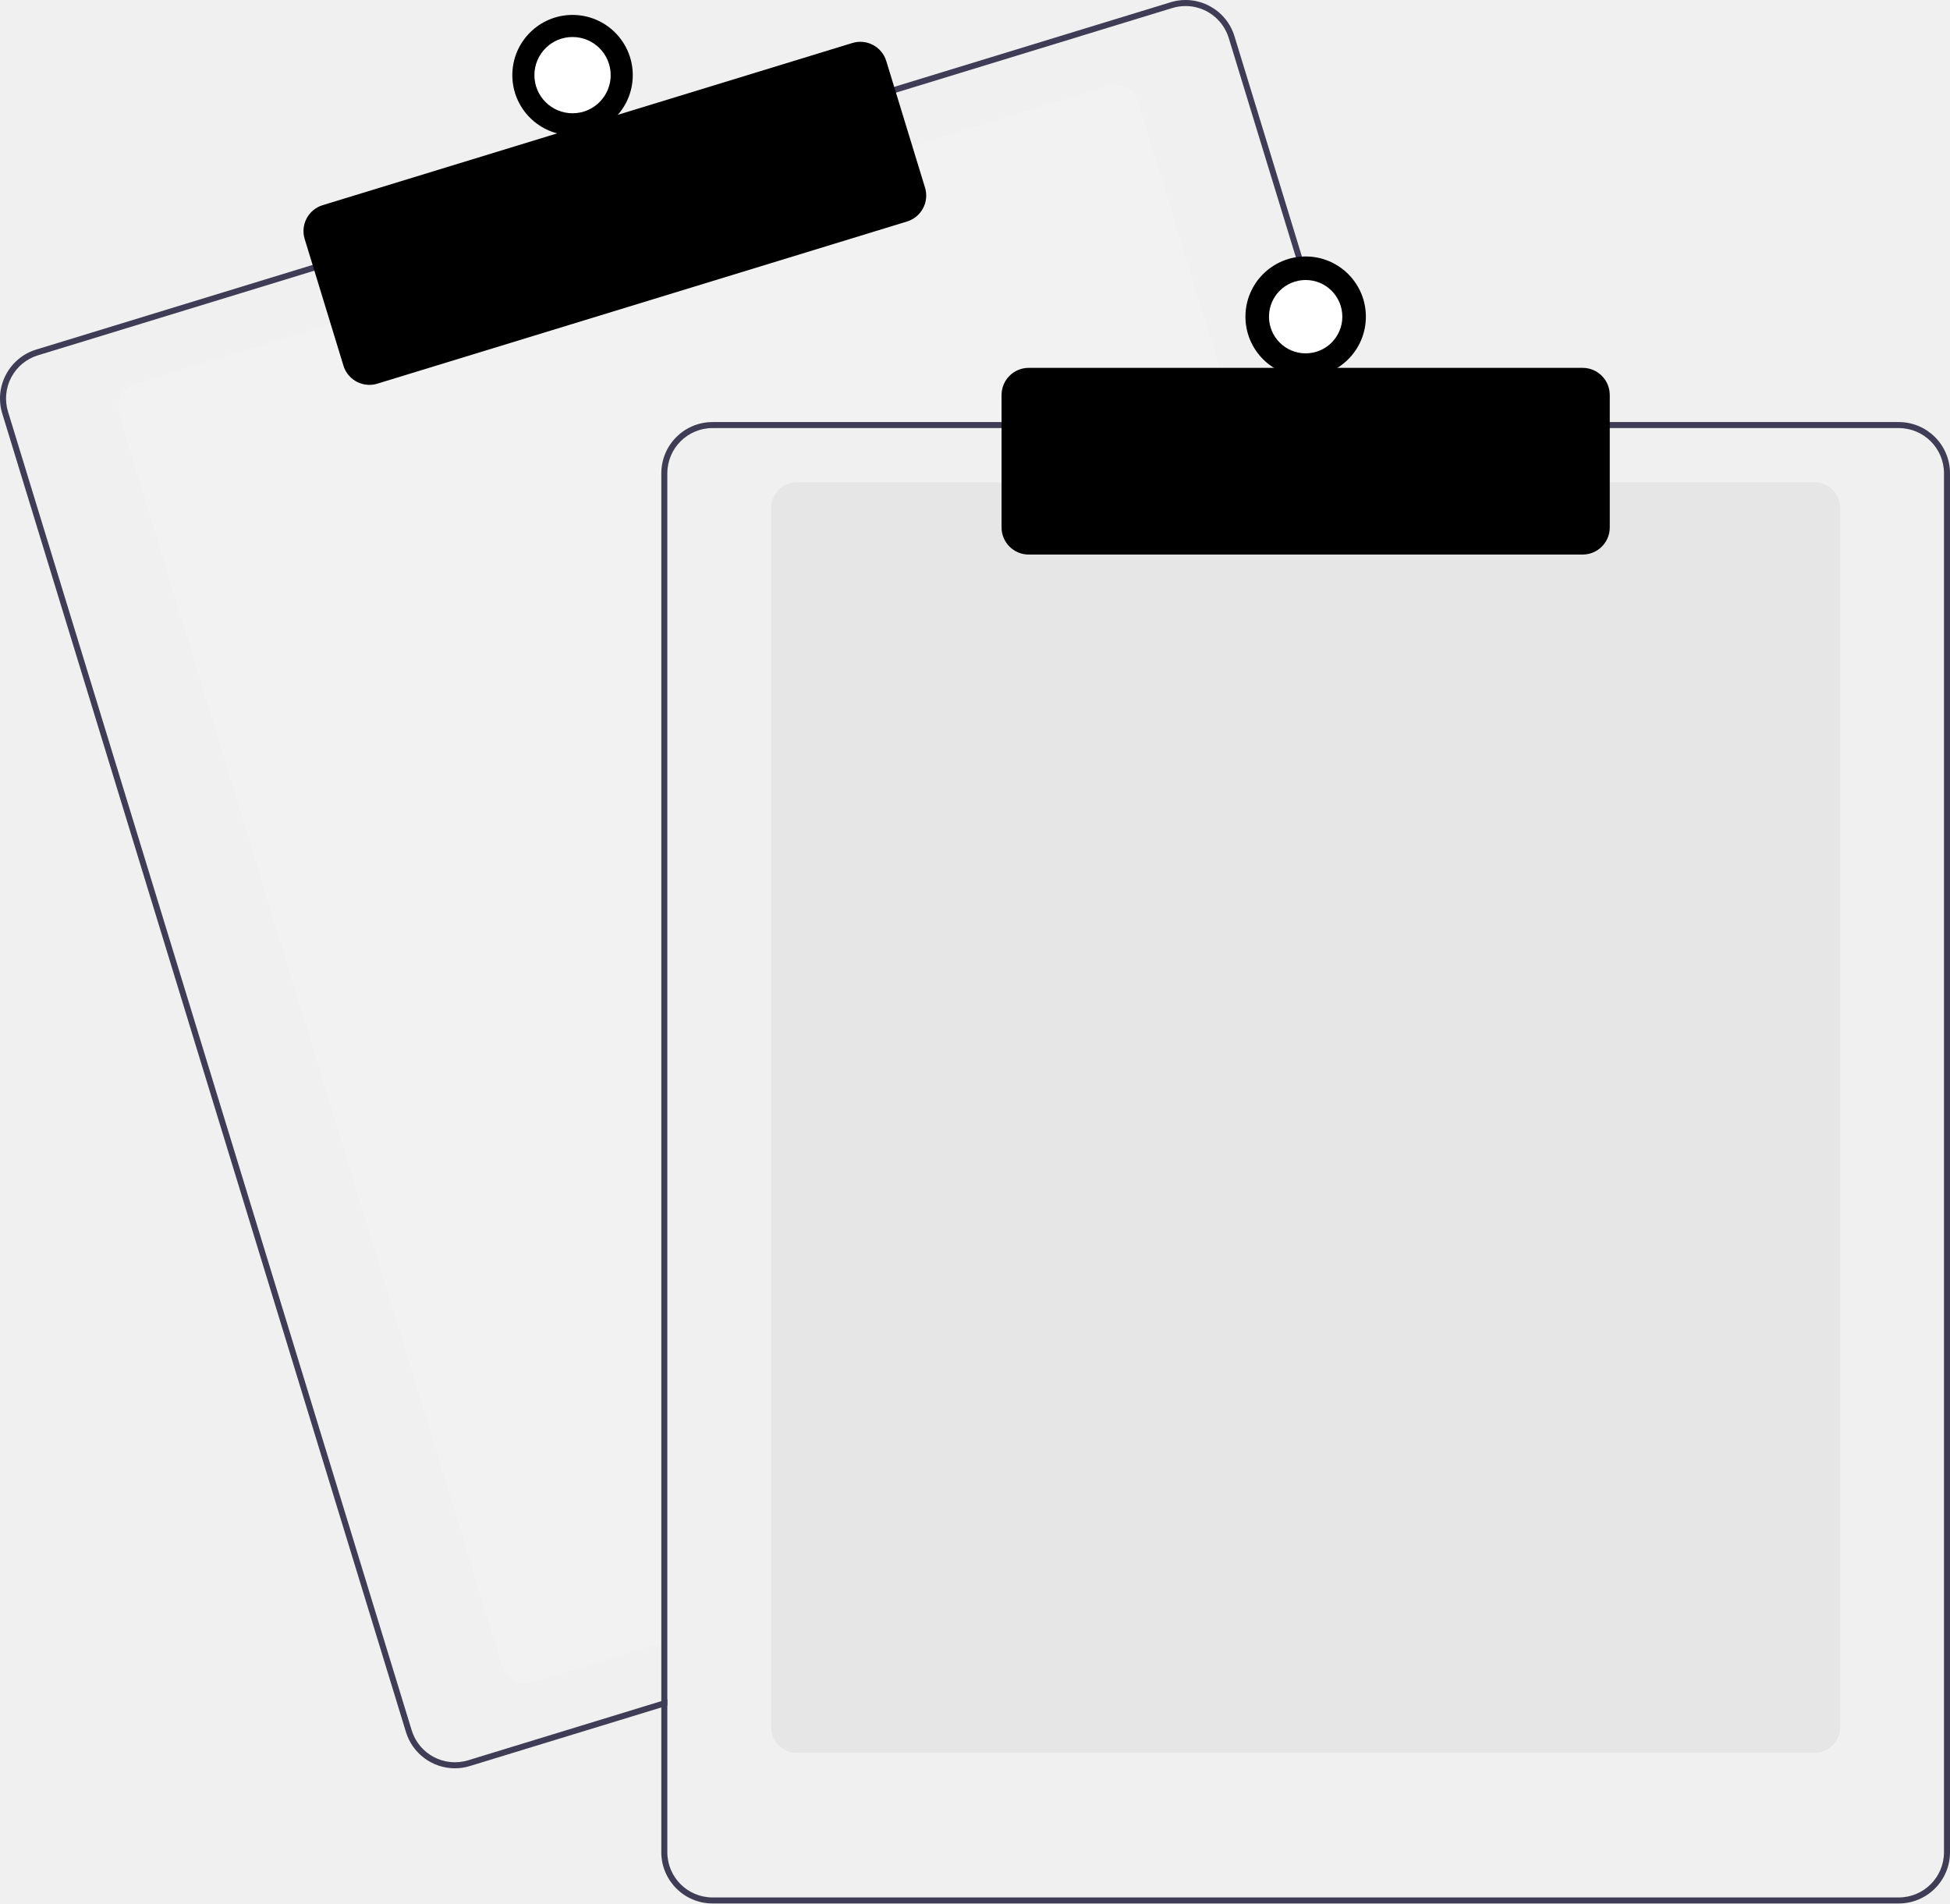
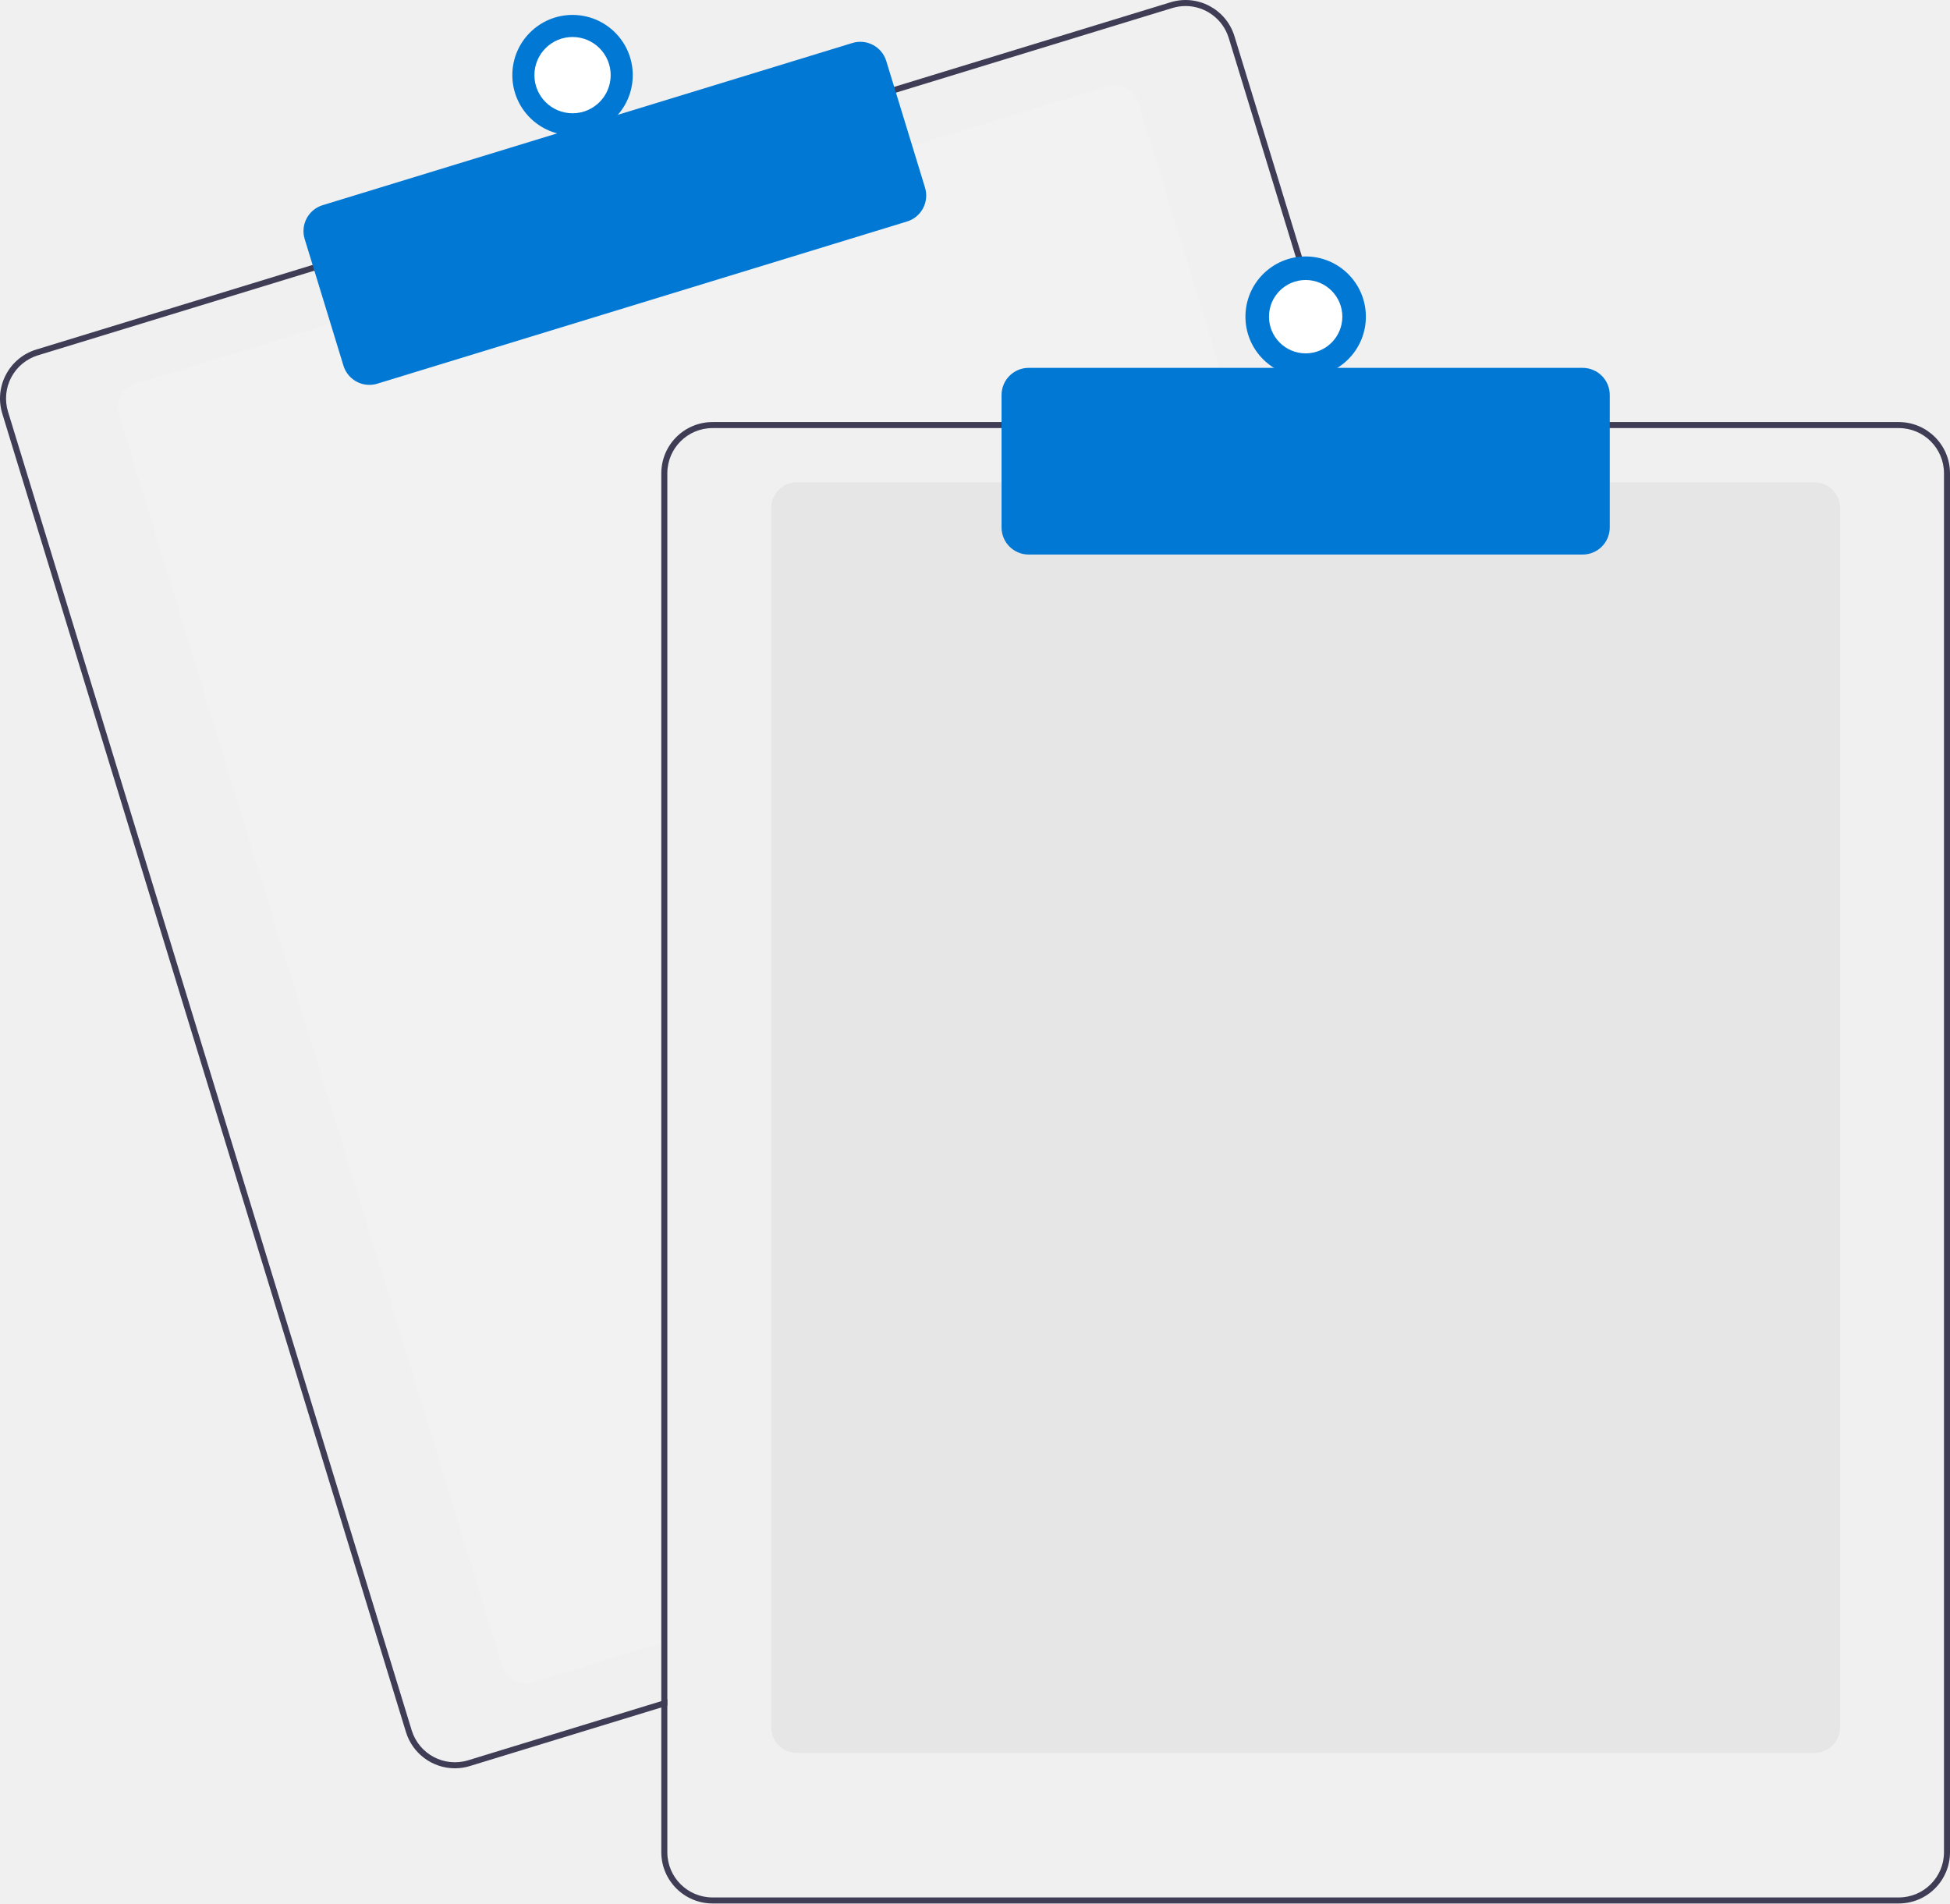
<svg xmlns="http://www.w3.org/2000/svg" id="b21613c9-2bf0-4d37-bef0-3b193d34fc5d" data-name="Layer 1" viewBox="0 0 647.636 632.174">
  <path d="M687.328,276.087H512.818a15.018,15.018,0,0,0-15,15v387.85l-2,.61-42.81,13.11a8.007,8.007,0,0,1-9.99-5.31L315.678,271.397a8.003,8.003,0,0,1,5.31-9.99l65.97-20.2,191.25-58.54,65.97-20.2a7.989,7.989,0,0,1,9.99,5.3l32.55,106.32Z" transform="translate(-276.1819 -133.9131)" fill="#f2f2f2" />
  <path d="M725.408,274.087l-39.23-128.14a16.994,16.994,0,0,0-21.23-11.28l-92.75,28.39L380.958,221.607l-92.75,28.4a17.015,17.015,0,0,0-11.28,21.23l134.08,437.93a17.027,17.027,0,0,0,16.26,12.03,16.789,16.789,0,0,0,4.97-.75l63.58-19.46,2-.62v-2.09l-2,.61-64.17,19.65a15.015,15.015,0,0,1-18.73-9.95l-134.07-437.94a14.979,14.979,0,0,1,9.95-18.73l92.75-28.4,191.24-58.54,92.75-28.4a15.156,15.156,0,0,1,4.41-.66,15.015,15.015,0,0,1,14.32,10.61l39.05,127.56.62,2h2.08Z" transform="translate(-276.1819 -133.9131)" fill="#3f3d56" />
-   <path d="M398.863,261.734a9.016,9.016,0,0,1-8.611-6.367l-12.88-42.072a8.999,8.999,0,0,1,5.971-11.24l175.939-53.864a9.009,9.009,0,0,1,11.241,5.971l12.88,42.072a9.01,9.01,0,0,1-5.971,11.241L401.492,261.339A8.976,8.976,0,0,1,398.863,261.734Z" transform="translate(-276.1819 -133.9131)" fill="currentColor" />
-   <circle cx="190.154" cy="24.955" r="20" fill="currentColor" />
+   <path d="M398.863,261.734a9.016,9.016,0,0,1-8.611-6.367l-12.88-42.072a8.999,8.999,0,0,1,5.971-11.24l175.939-53.864a9.009,9.009,0,0,1,11.241,5.971l12.88,42.072a9.01,9.01,0,0,1-5.971,11.241L401.492,261.339A8.976,8.976,0,0,1,398.863,261.734Z" transform="translate(-276.1819 -133.9131)" fill="#0078d4" />
+   <circle cx="190.154" cy="24.955" r="20" fill="#0078d4" />
  <circle cx="190.154" cy="24.955" r="12.665" fill="#fff" />
  <path d="M878.818,716.087h-338a8.51,8.51,0,0,1-8.5-8.5v-405a8.51,8.51,0,0,1,8.5-8.5h338a8.51,8.51,0,0,1,8.5,8.5v405A8.51,8.51,0,0,1,878.818,716.087Z" transform="translate(-276.1819 -133.9131)" fill="#e6e6e6" />
  <path d="M723.318,274.087h-210.5a17.024,17.024,0,0,0-17,17v407.8l2-.61v-407.19a15.018,15.018,0,0,1,15-15H723.938Zm183.5,0h-394a17.024,17.024,0,0,0-17,17v458a17.024,17.024,0,0,0,17,17h394a17.024,17.024,0,0,0,17-17v-458A17.024,17.024,0,0,0,906.818,274.087Zm15,475a15.018,15.018,0,0,1-15,15h-394a15.018,15.018,0,0,1-15-15v-458a15.018,15.018,0,0,1,15-15h394a15.018,15.018,0,0,1,15,15Z" transform="translate(-276.1819 -133.9131)" fill="#3f3d56" />
-   <path d="M801.818,318.087h-184a9.01,9.01,0,0,1-9-9v-44a9.01,9.01,0,0,1,9-9h184a9.01,9.01,0,0,1,9,9v44A9.01,9.01,0,0,1,801.818,318.087Z" transform="translate(-276.1819 -133.9131)" fill="currentColor" />
-   <circle cx="433.636" cy="105.174" r="20" fill="currentColor" />
+   <path d="M801.818,318.087h-184a9.01,9.01,0,0,1-9-9v-44a9.01,9.01,0,0,1,9-9h184a9.01,9.01,0,0,1,9,9v44A9.01,9.01,0,0,1,801.818,318.087Z" transform="translate(-276.1819 -133.9131)" fill="#0078d4" />
+   <circle cx="433.636" cy="105.174" r="20" fill="#0078d4" />
  <circle cx="433.636" cy="105.174" r="12.182" fill="#fff" />
</svg>
